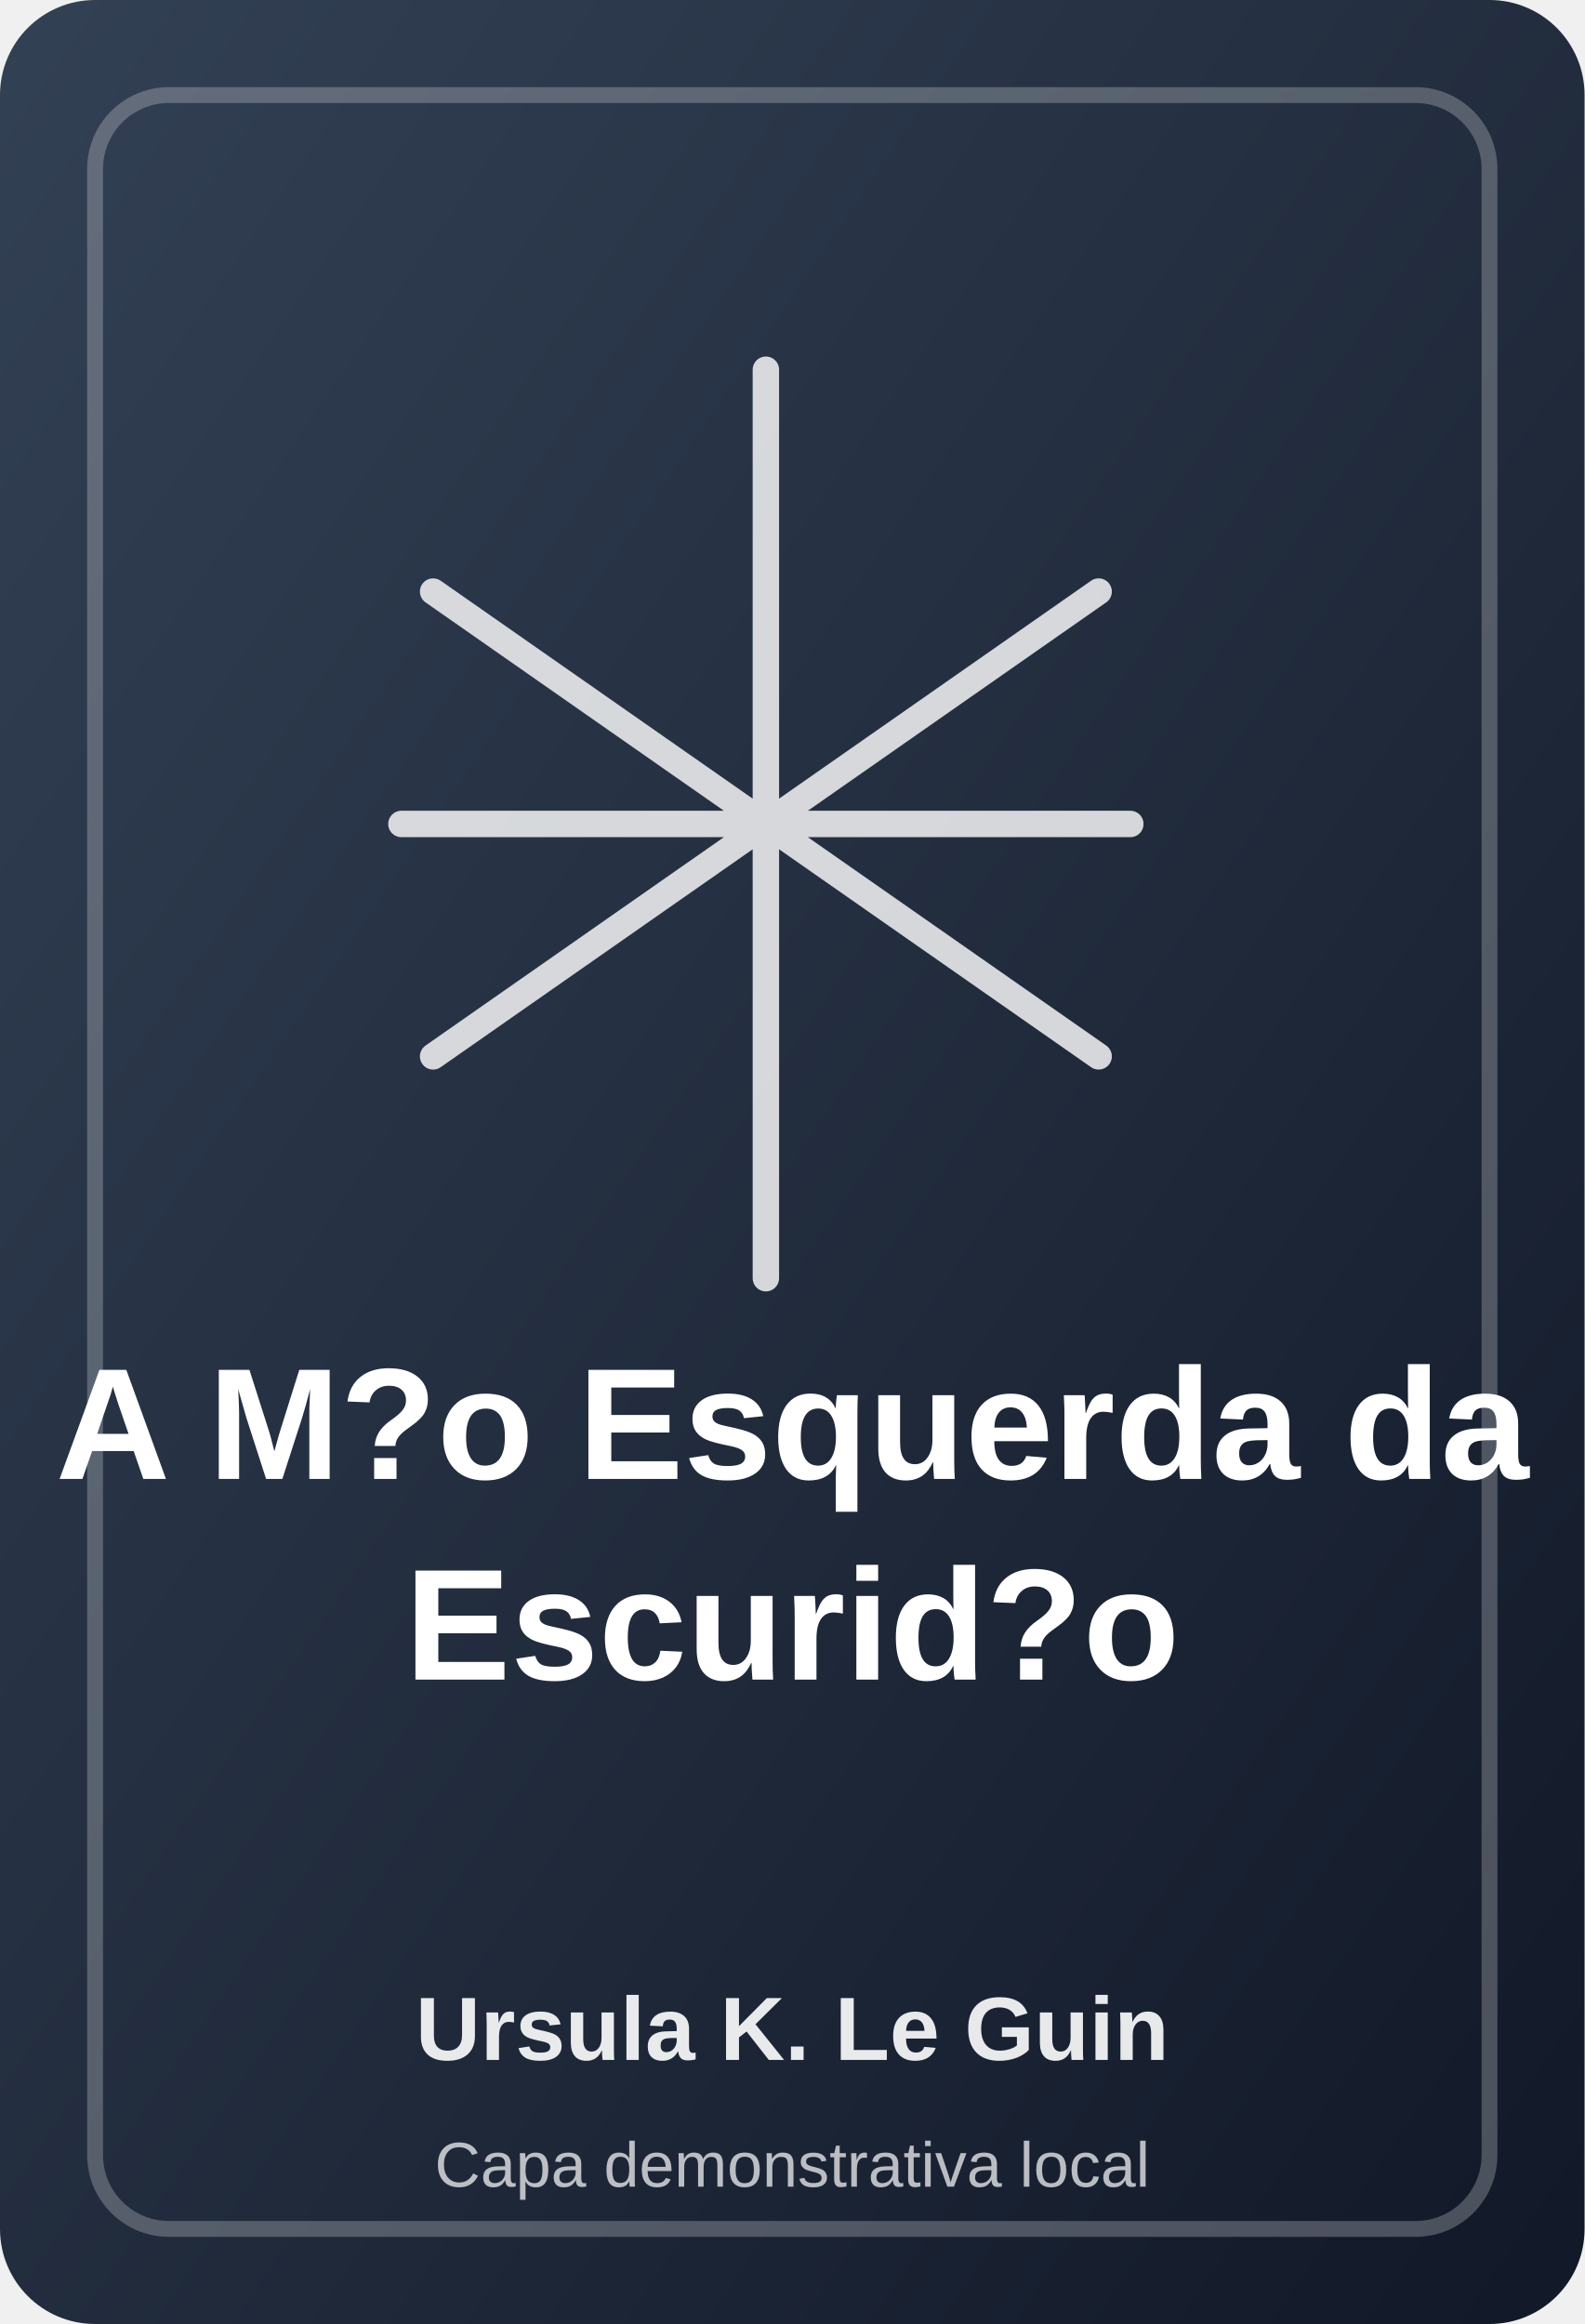
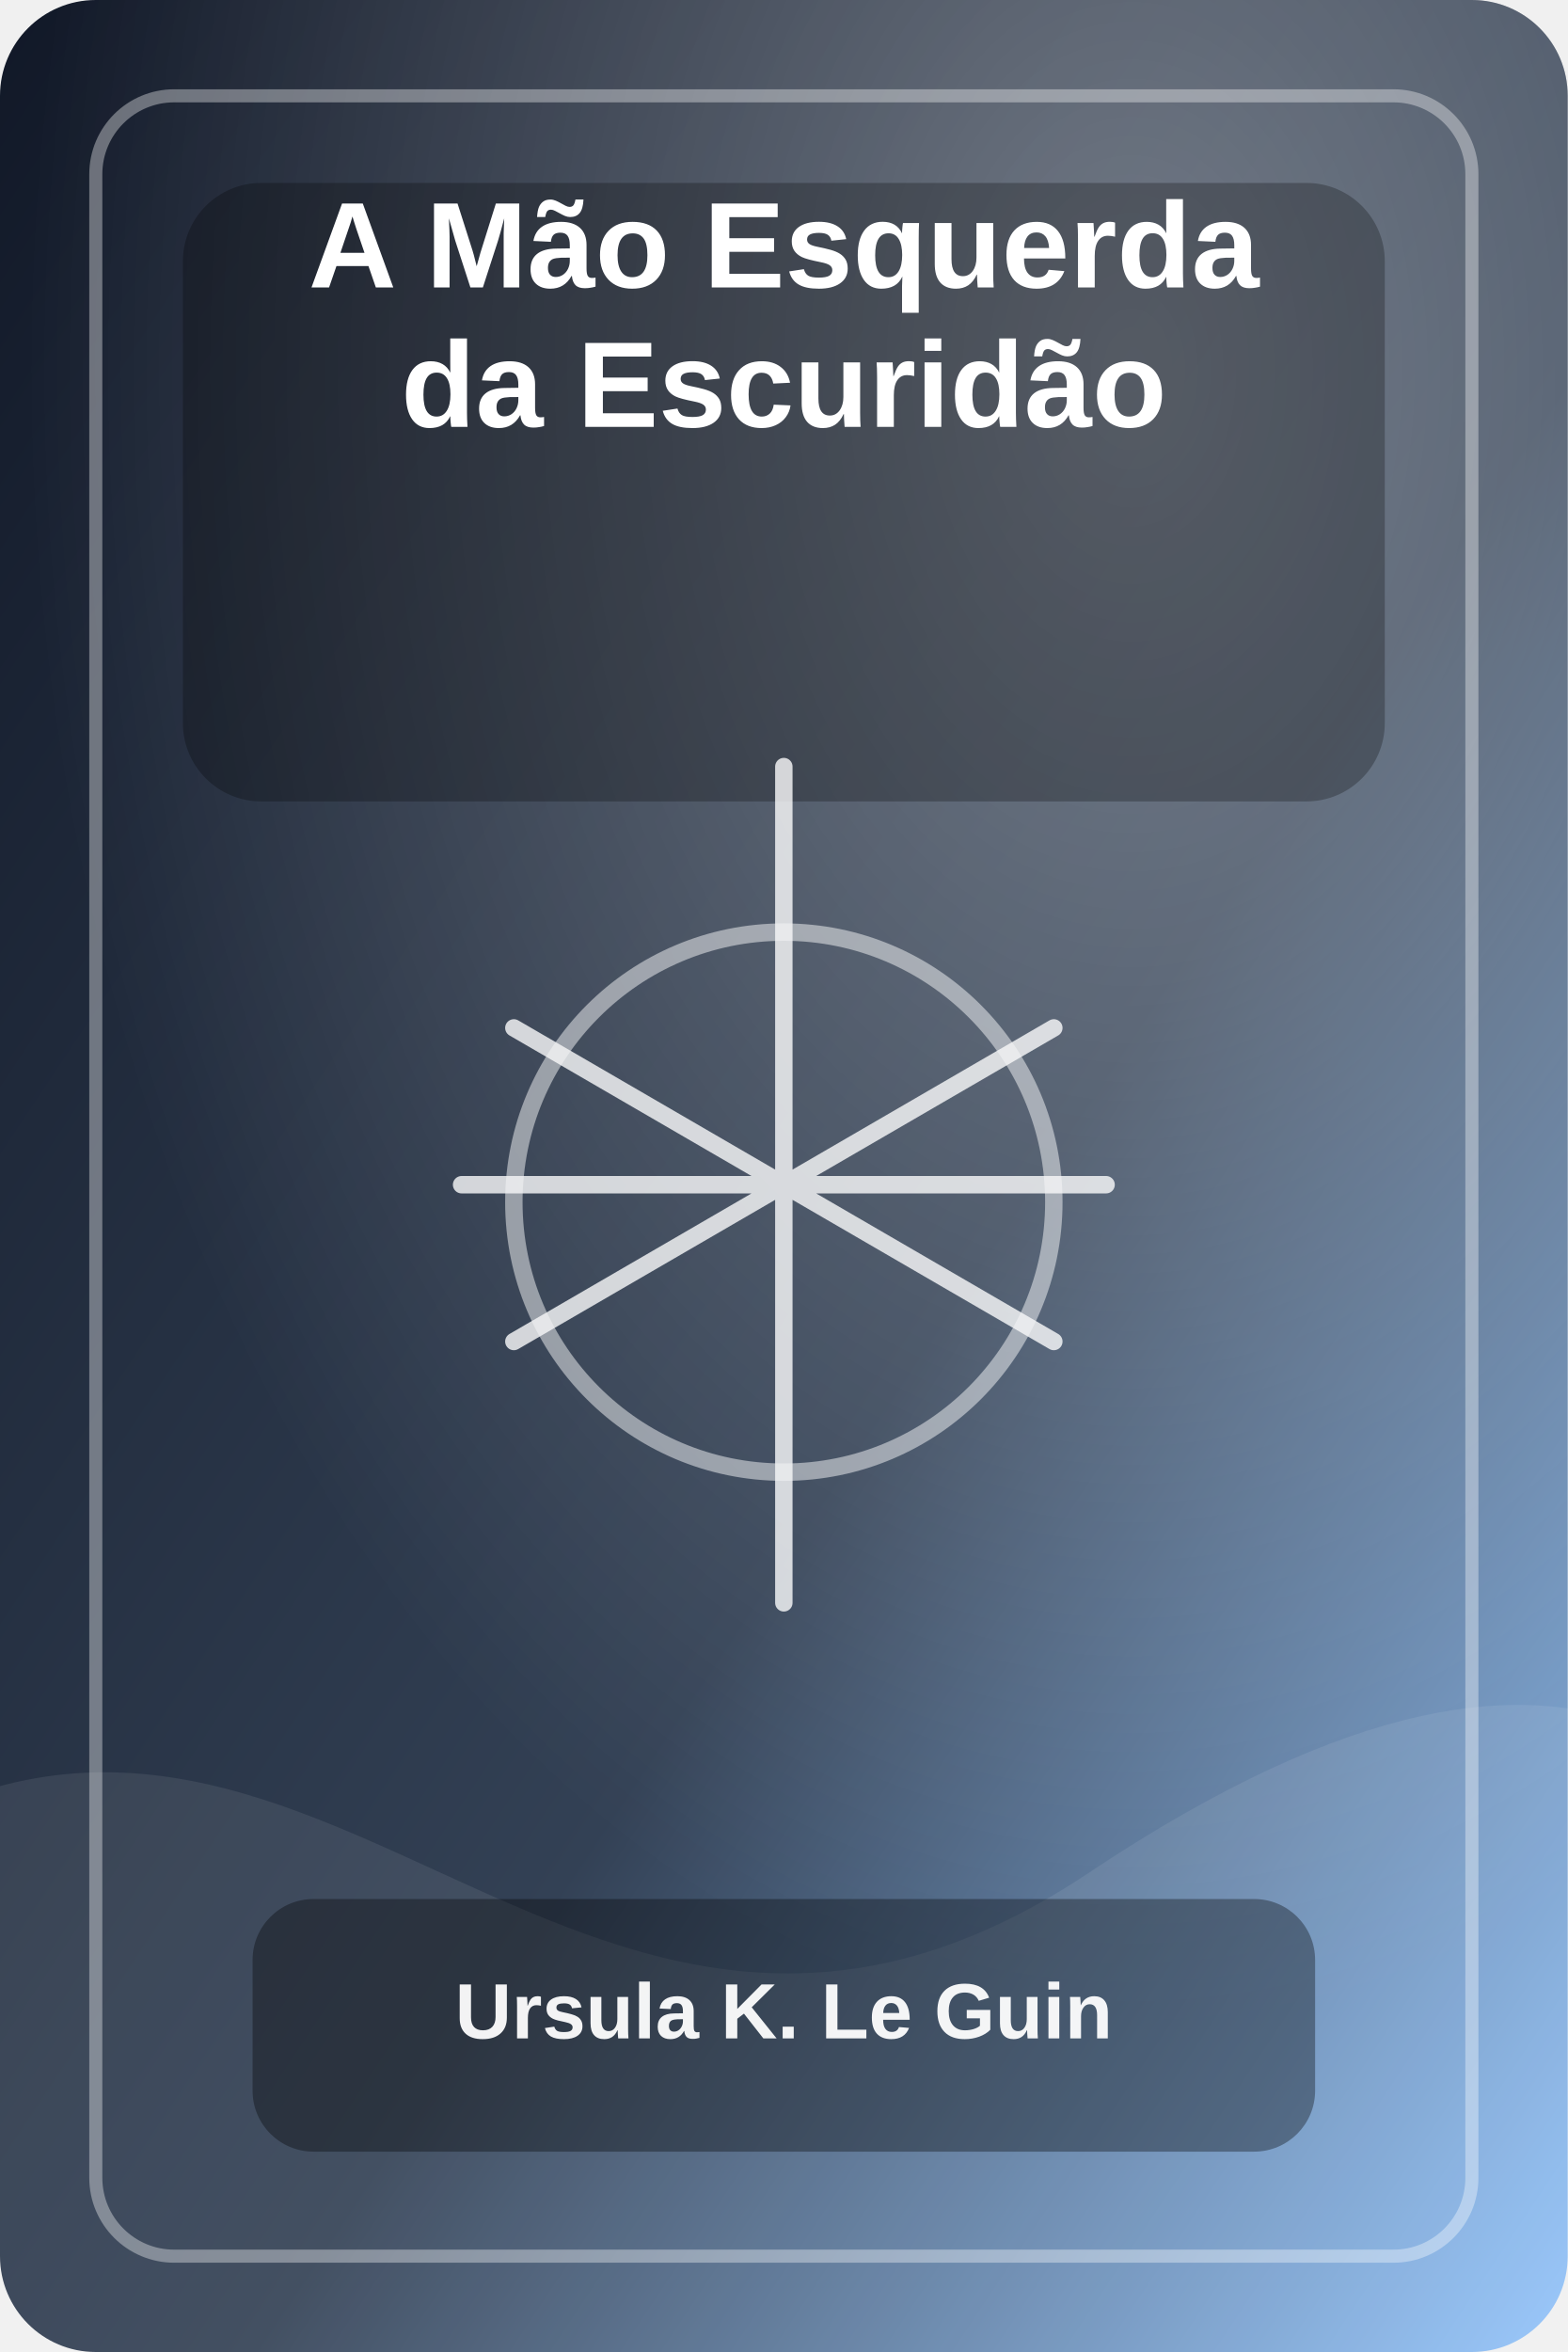
- <svg xmlns="http://www.w3.org/2000/svg" width="300" height="440" viewBox="0 0 300 440">
+ <svg xmlns="http://www.w3.org/2000/svg" width="360" height="540" viewBox="0 0 360 540" role="img" aria-label="Capa demonstrativa de A Mão Esquerda da Escuridão">
  <defs>
-     <linearGradient id="g" x1="0" y1="0" x2="1" y2="1">
-       <stop offset="0" stop-color="#334155" />
-       <stop offset="1" stop-color="#111827" />
+     <linearGradient id="bg" x1="0" y1="0" x2="1" y2="1">
+       <stop offset="0" stop-color="#111827" />
+       <stop offset="0.58" stop-color="#334155" />
+       <stop offset="1" stop-color="#93c5fd" />
    </linearGradient>
+     <radialGradient id="glow" cx="72%" cy="16%" r="70%">
+       <stop offset="0" stop-color="#ffffff" stop-opacity=".34" />
+       <stop offset="1" stop-color="#ffffff" stop-opacity="0" />
+     </radialGradient>
  </defs>
-   <rect width="300" height="440" rx="18" fill="url(#g)" />
-   <rect x="18" y="18" width="264" height="404" rx="14" fill="none" stroke="rgba(255,255,255,.24)" stroke-width="3" />
-   <g opacity=".92">
-     <path fill="none" stroke="rgba(255,255,255,.88)" stroke-width="5" stroke-linecap="round" stroke-linejoin="round" d="M145 70v172M82 112l126 88M208 112L82 200M76 156h138" />
+   <rect width="360" height="540" rx="22" fill="url(#bg)" />
+   <rect width="360" height="540" rx="22" fill="url(#glow)" />
+   <path d="M-40 430C70 350 130 510 250 430s160-20 190 40v100H-40z" fill="#ffffff" opacity=".08" />
+   <rect x="22" y="22" width="316" height="496" rx="18" fill="none" stroke="#ffffff" stroke-opacity=".36" stroke-width="3" />
+   <rect x="42" y="42" width="276" height="142" rx="18" fill="#000000" opacity=".26" />
+   <text x="180" y="66" text-anchor="middle" font-family="Arial, Helvetica, sans-serif" font-size="28" font-weight="900" fill="#fff">A Mão Esquerda</text>
+   <text x="180" y="98" text-anchor="middle" font-family="Arial, Helvetica, sans-serif" font-size="28" font-weight="900" fill="#fff">da Escuridão</text>
+   <g opacity=".95">
+     <path d="M180 176v192M118 236l124 72M242 236l-124 72M106 272h148" stroke="#fff" stroke-width="4" stroke-linecap="round" opacity=".82" />
+     <circle cx="180" cy="276" r="62" fill="none" stroke="#fff" stroke-width="4" opacity=".5" />
  </g>
-   <text x="150" y="280" text-anchor="middle" font-family="Arial, sans-serif" font-size="30" font-weight="800" fill="#fff">A M?o Esquerda da</text>
-   <text x="150" y="318" text-anchor="middle" font-family="Arial, sans-serif" font-size="30" font-weight="800" fill="#fff">Escurid?o</text>
-   <text x="150" y="390" text-anchor="middle" font-family="Arial, sans-serif" font-size="17" font-weight="700" fill="rgba(255,255,255,.9)">Ursula K. Le Guin</text>
-   <text x="150" y="414" text-anchor="middle" font-family="Arial, sans-serif" font-size="12" fill="rgba(255,255,255,.7)">Capa demonstrativa local</text>
+   <rect x="58" y="436" width="244" height="58" rx="14" fill="#000000" opacity=".34" />
+   <text x="180" y="468" text-anchor="middle" font-family="Arial, Helvetica, sans-serif" font-size="18" font-weight="700" fill="#fff" fill-opacity=".94">Ursula K. Le Guin</text>
</svg>
